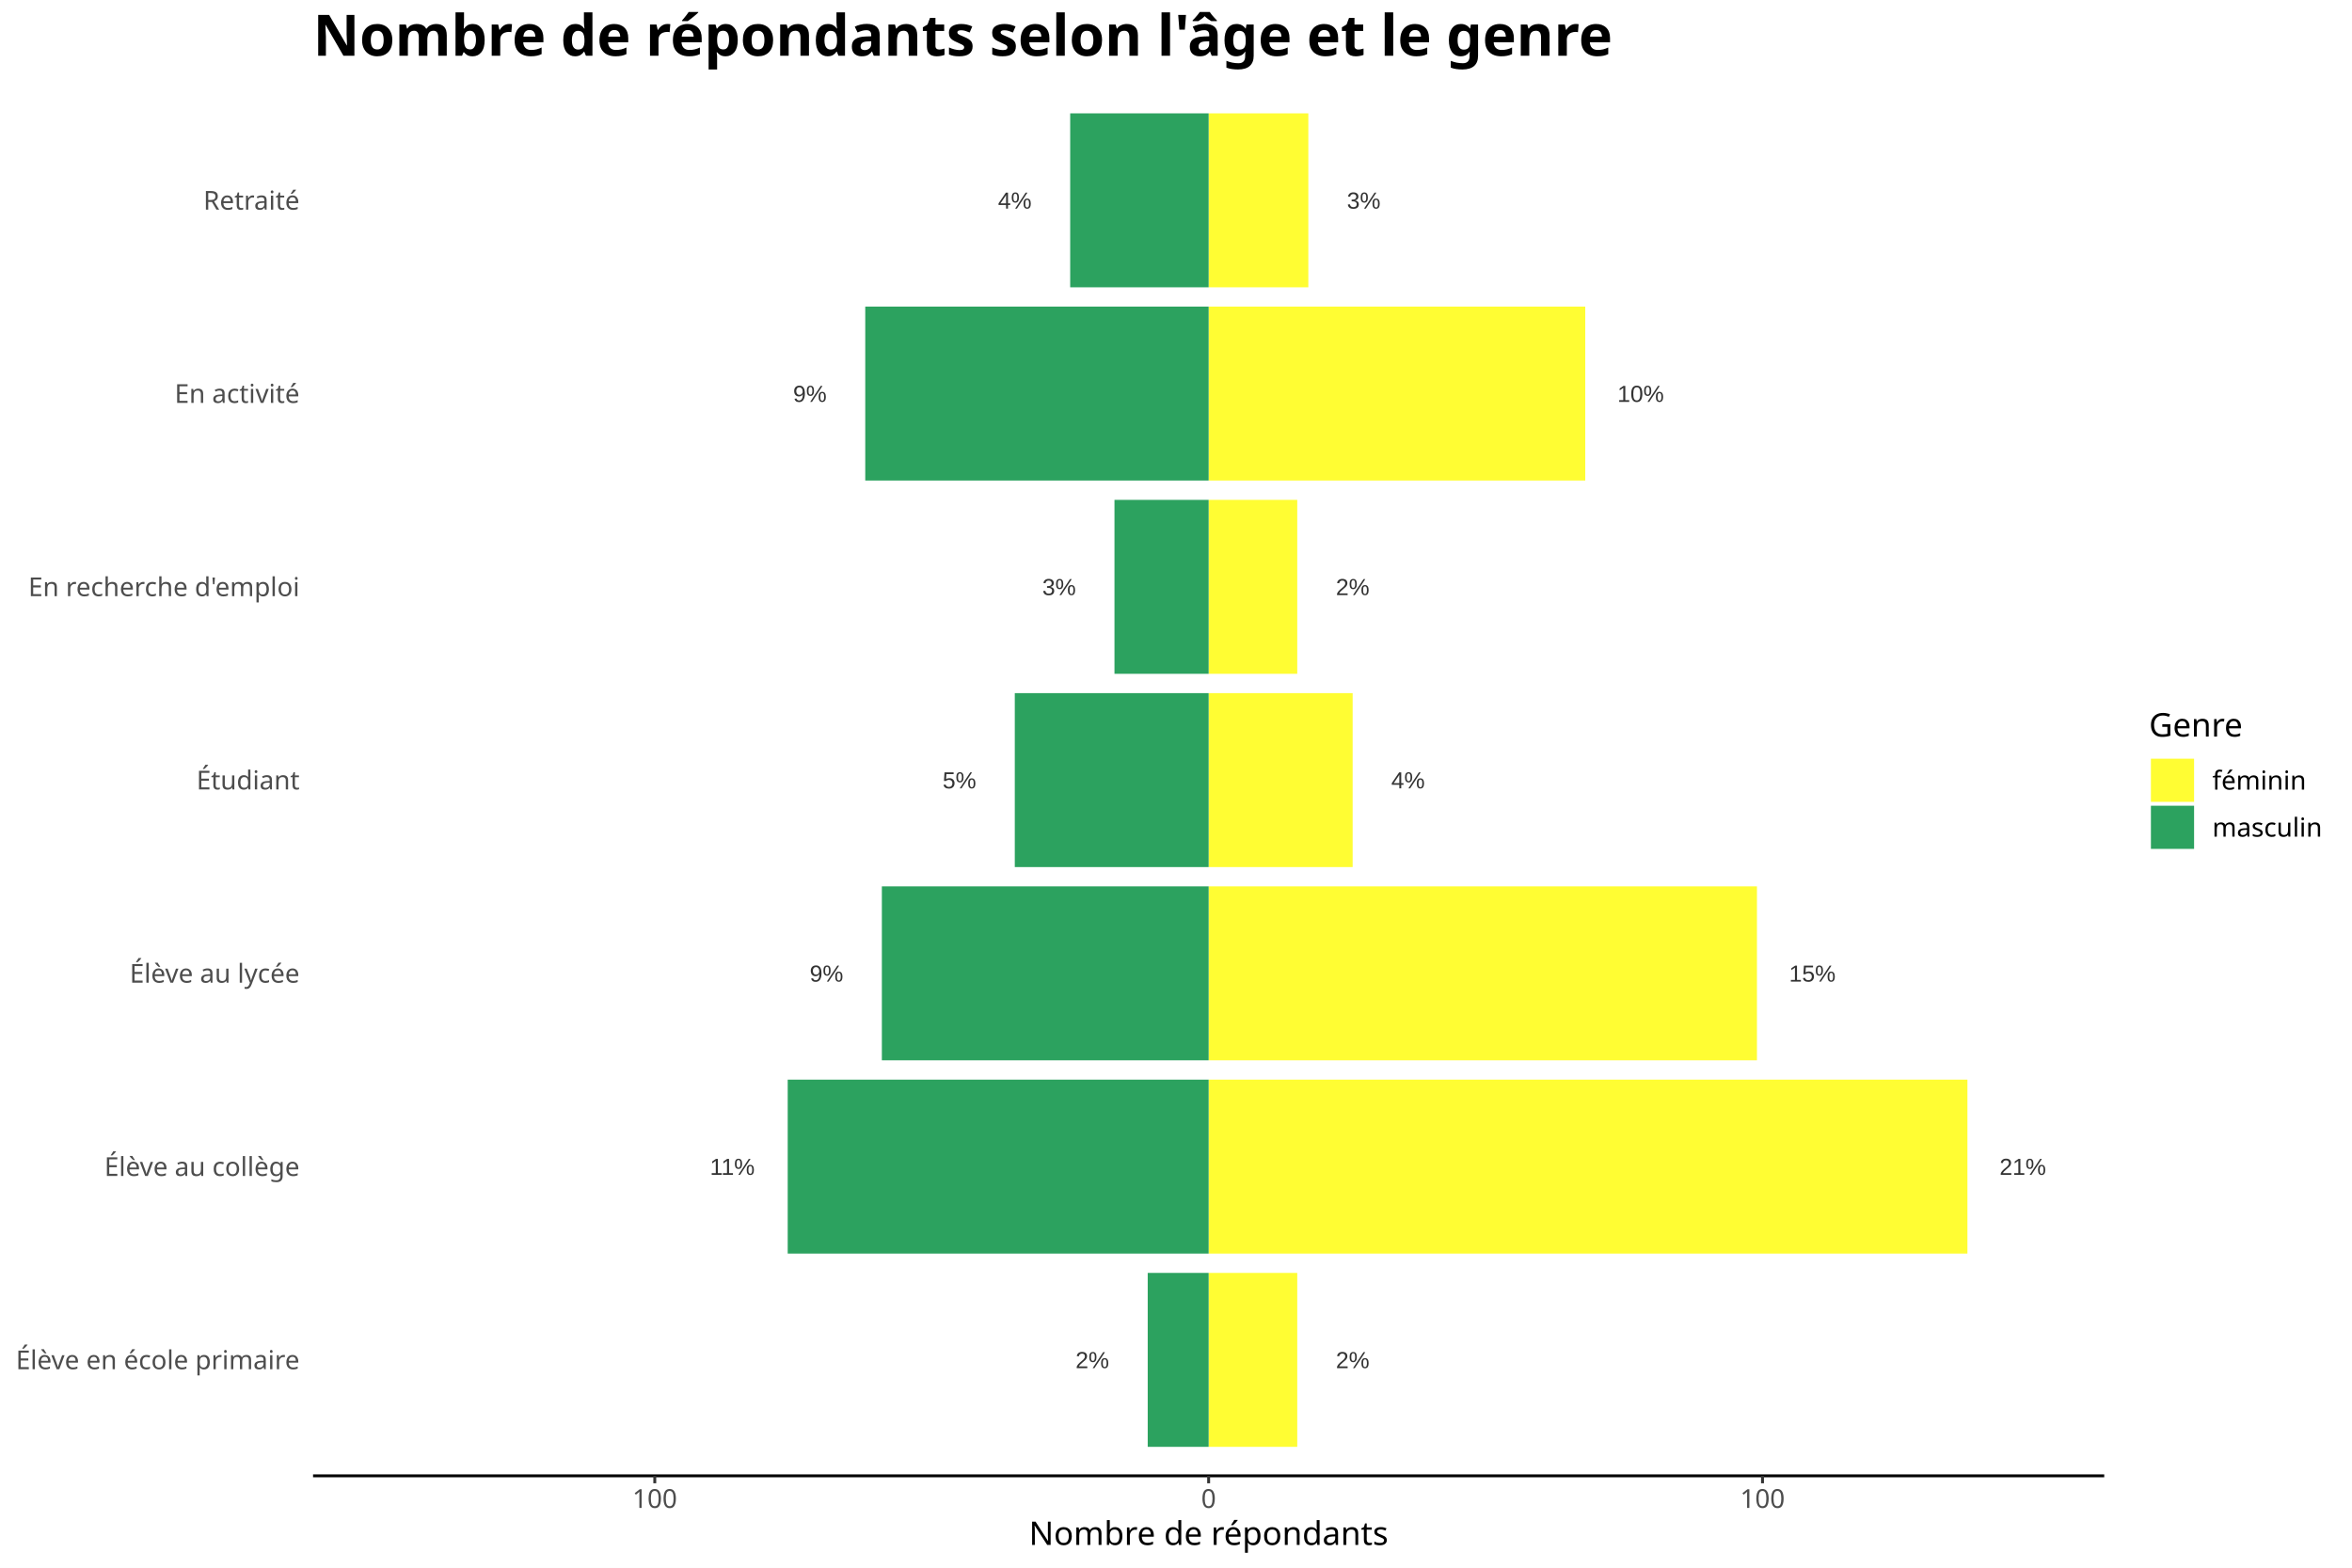
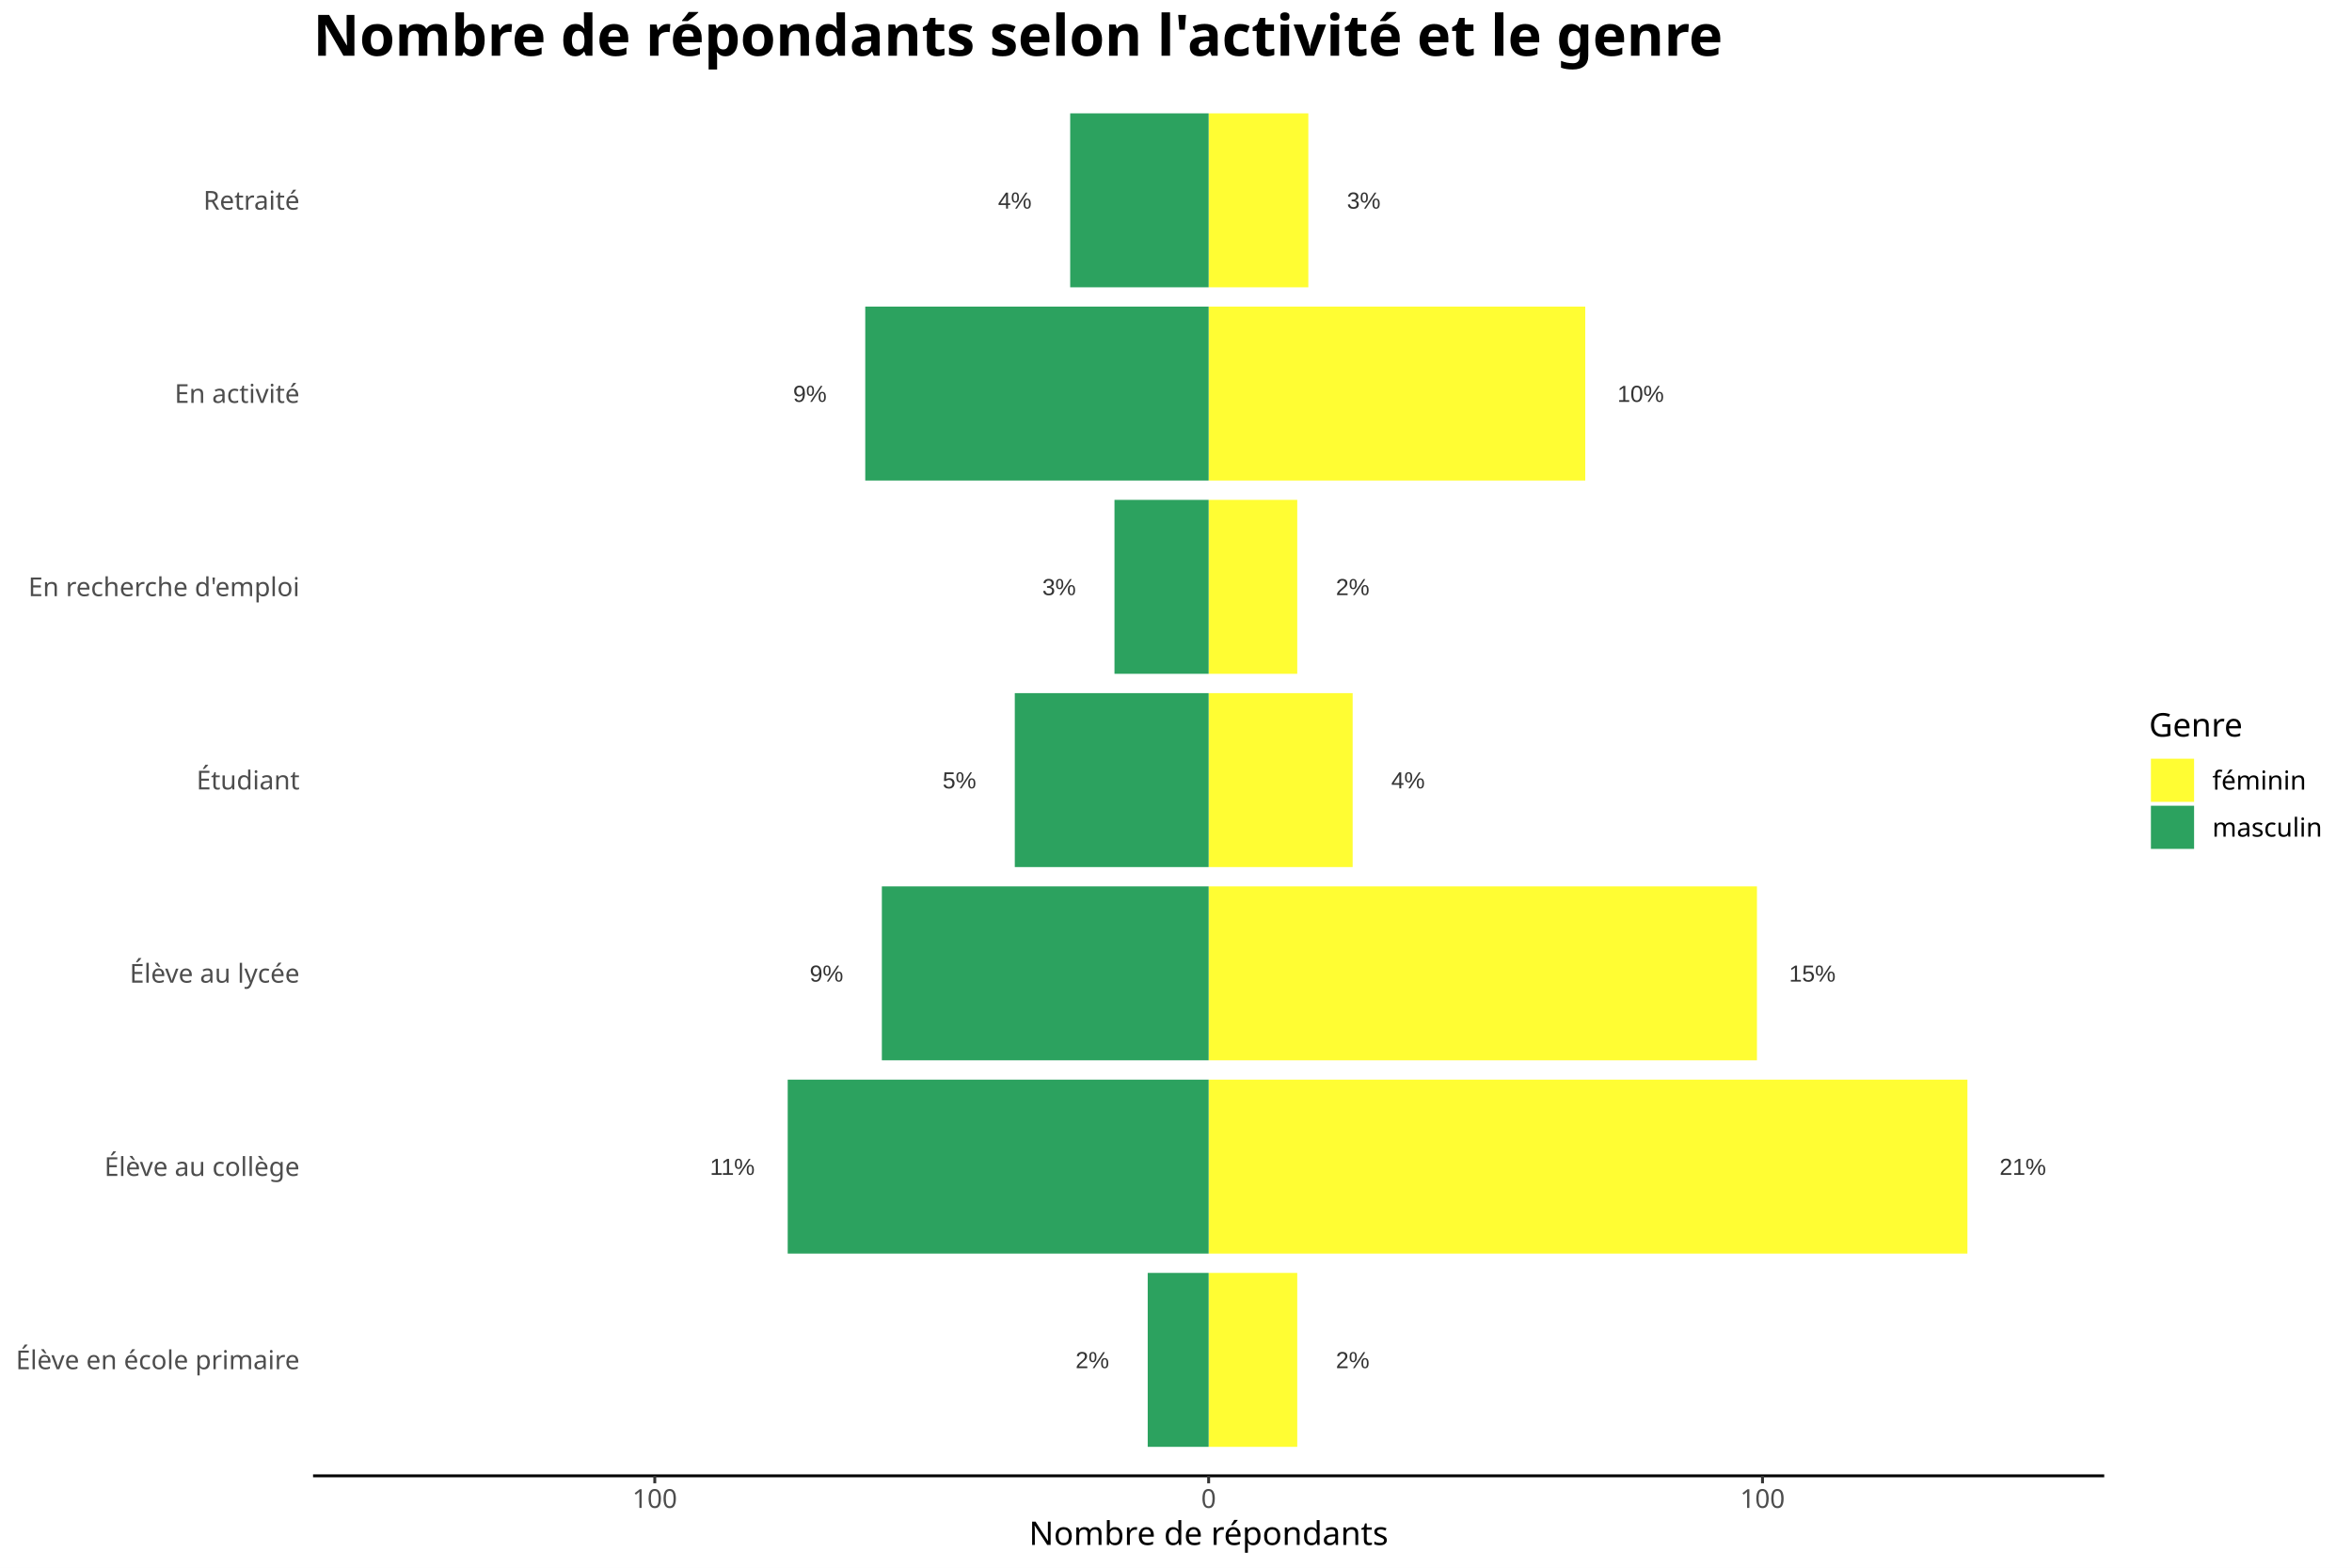
<svg xmlns="http://www.w3.org/2000/svg" class="svglite" width="864.00pt" height="576.00pt" viewBox="0 0 864.00 576.00">
  <defs>
    <style type="text/css">
    .svglite line, .svglite polyline, .svglite polygon, .svglite path, .svglite rect, .svglite circle {
      fill: none;
      stroke: #000000;
      stroke-linecap: round;
      stroke-linejoin: round;
      stroke-miterlimit: 10.00;
    }
    .svglite text {
      white-space: pre;
    }
  </style>
  </defs>
  <rect width="100%" height="100%" style="stroke: none; fill: #FFFFFF;" />
  <defs>
    <clipPath id="cpMC4wMHw4NjQuMDB8MC4wMHw1NzYuMDA=">
      <rect x="0.00" y="0.00" width="864.00" height="576.00" />
    </clipPath>
  </defs>
  <g clip-path="url(#cpMC4wMHw4NjQuMDB8MC4wMHw1NzYuMDA=)">
    <rect x="-0" y="0.00" width="864.00" height="576.00" style="stroke-width: 1.07; stroke: #FFFFFF; fill: #FFFFFF;" />
  </g>
  <defs>
    <clipPath id="cpMTE1LjAwfDc3Mi45OHwzMS4wMHw1NDIuMjQ=">
      <rect x="115.00" y="31.00" width="657.98" height="511.25" />
    </clipPath>
  </defs>
  <g clip-path="url(#cpMTE1LjAwfDc3Mi45OHwzMS4wMHw1NDIuMjQ=)">
    <rect x="115.00" y="31.00" width="657.98" height="511.25" style="stroke-width: 1.07; stroke: none; fill: #FFFFFF;" />
    <rect x="443.99" y="467.69" width="32.55" height="63.91" style="stroke-width: 1.07; stroke: none; stroke-linecap: square; stroke-linejoin: miter; fill: #FFFD33;" />
    <rect x="421.61" y="467.69" width="22.38" height="63.91" style="stroke-width: 1.07; stroke: none; stroke-linecap: square; stroke-linejoin: miter; fill: #2CA25F;" />
    <rect x="443.99" y="396.68" width="278.74" height="63.91" style="stroke-width: 1.07; stroke: none; stroke-linecap: square; stroke-linejoin: miter; fill: #FFFD33;" />
    <rect x="289.36" y="396.68" width="154.63" height="63.91" style="stroke-width: 1.07; stroke: none; stroke-linecap: square; stroke-linejoin: miter; fill: #2CA25F;" />
    <rect x="443.99" y="325.67" width="201.42" height="63.91" style="stroke-width: 1.07; stroke: none; stroke-linecap: square; stroke-linejoin: miter; fill: #FFFD33;" />
    <rect x="323.95" y="325.67" width="120.04" height="63.91" style="stroke-width: 1.07; stroke: none; stroke-linecap: square; stroke-linejoin: miter; fill: #2CA25F;" />
    <rect x="443.99" y="254.67" width="52.90" height="63.91" style="stroke-width: 1.07; stroke: none; stroke-linecap: square; stroke-linejoin: miter; fill: #FFFD33;" />
    <rect x="372.78" y="254.67" width="71.21" height="63.91" style="stroke-width: 1.07; stroke: none; stroke-linecap: square; stroke-linejoin: miter; fill: #2CA25F;" />
    <rect x="443.99" y="183.66" width="32.55" height="63.91" style="stroke-width: 1.07; stroke: none; stroke-linecap: square; stroke-linejoin: miter; fill: #FFFD33;" />
    <rect x="409.40" y="183.66" width="34.59" height="63.91" style="stroke-width: 1.07; stroke: none; stroke-linecap: square; stroke-linejoin: miter; fill: #2CA25F;" />
    <rect x="443.99" y="112.65" width="138.35" height="63.91" style="stroke-width: 1.07; stroke: none; stroke-linecap: square; stroke-linejoin: miter; fill: #FFFD33;" />
    <rect x="317.85" y="112.65" width="126.14" height="63.91" style="stroke-width: 1.07; stroke: none; stroke-linecap: square; stroke-linejoin: miter; fill: #2CA25F;" />
    <rect x="443.99" y="41.65" width="36.62" height="63.91" style="stroke-width: 1.07; stroke: none; stroke-linecap: square; stroke-linejoin: miter; fill: #FFFD33;" />
    <rect x="393.13" y="41.65" width="50.86" height="63.91" style="stroke-width: 1.07; stroke: none; stroke-linecap: square; stroke-linejoin: miter; fill: #2CA25F;" />
    <text x="496.89" y="502.69" text-anchor="middle" style="font-size: 8.54px;fill: #333333; font-family: &quot;Arial&quot;;" textLength="11.97px" lengthAdjust="spacingAndGlyphs">2%</text>
    <text x="401.26" y="502.69" text-anchor="middle" style="font-size: 8.54px;fill: #333333; font-family: &quot;Arial&quot;;" textLength="11.97px" lengthAdjust="spacingAndGlyphs">2%</text>
    <text x="743.07" y="431.68" text-anchor="middle" style="font-size: 8.54px;fill: #333333; font-family: &quot;Arial&quot;;" textLength="16.86px" lengthAdjust="spacingAndGlyphs">21%</text>
    <text x="269.02" y="431.68" text-anchor="middle" style="font-size: 8.54px;fill: #333333; font-family: &quot;Arial&quot;;" textLength="16.86px" lengthAdjust="spacingAndGlyphs">11%</text>
    <text x="665.76" y="360.68" text-anchor="middle" style="font-size: 8.54px;fill: #333333; font-family: &quot;Arial&quot;;" textLength="16.86px" lengthAdjust="spacingAndGlyphs">15%</text>
    <text x="303.60" y="360.68" text-anchor="middle" style="font-size: 8.54px;fill: #333333; font-family: &quot;Arial&quot;;" textLength="11.97px" lengthAdjust="spacingAndGlyphs">9%</text>
    <text x="517.24" y="289.67" text-anchor="middle" style="font-size: 8.54px;fill: #333333; font-family: &quot;Arial&quot;;" textLength="11.97px" lengthAdjust="spacingAndGlyphs">4%</text>
    <text x="352.43" y="289.67" text-anchor="middle" style="font-size: 8.54px;fill: #333333; font-family: &quot;Arial&quot;;" textLength="11.97px" lengthAdjust="spacingAndGlyphs">5%</text>
    <text x="496.89" y="218.66" text-anchor="middle" style="font-size: 8.54px;fill: #333333; font-family: &quot;Arial&quot;;" textLength="11.97px" lengthAdjust="spacingAndGlyphs">2%</text>
    <text x="389.06" y="218.66" text-anchor="middle" style="font-size: 8.54px;fill: #333333; font-family: &quot;Arial&quot;;" textLength="11.97px" lengthAdjust="spacingAndGlyphs">3%</text>
    <text x="602.69" y="147.66" text-anchor="middle" style="font-size: 8.54px;fill: #333333; font-family: &quot;Arial&quot;;" textLength="16.86px" lengthAdjust="spacingAndGlyphs">10%</text>
    <text x="297.50" y="147.66" text-anchor="middle" style="font-size: 8.54px;fill: #333333; font-family: &quot;Arial&quot;;" textLength="11.97px" lengthAdjust="spacingAndGlyphs">9%</text>
    <text x="500.96" y="76.65" text-anchor="middle" style="font-size: 8.54px;fill: #333333; font-family: &quot;Arial&quot;;" textLength="11.97px" lengthAdjust="spacingAndGlyphs">3%</text>
    <text x="372.78" y="76.65" text-anchor="middle" style="font-size: 8.54px;fill: #333333; font-family: &quot;Arial&quot;;" textLength="11.97px" lengthAdjust="spacingAndGlyphs">4%</text>
  </g>
  <g clip-path="url(#cpMC4wMHw4NjQuMDB8MC4wMHw1NzYuMDA=)">
    <text x="110.07" y="503.07" text-anchor="end" style="font-size: 9.60px;fill: #4D4D4D; font-family: &quot;Noto Sans&quot;;" textLength="104.59px" lengthAdjust="spacingAndGlyphs">Élève en école primaire</text>
    <text x="110.07" y="432.06" text-anchor="end" style="font-size: 9.60px;fill: #4D4D4D; font-family: &quot;Noto Sans&quot;;" textLength="71.90px" lengthAdjust="spacingAndGlyphs">Élève au collège</text>
    <text x="110.07" y="361.05" text-anchor="end" style="font-size: 9.60px;fill: #4D4D4D; font-family: &quot;Noto Sans&quot;;" textLength="62.62px" lengthAdjust="spacingAndGlyphs">Élève au lycée</text>
    <text x="110.07" y="290.05" text-anchor="end" style="font-size: 9.60px;fill: #4D4D4D; font-family: &quot;Noto Sans&quot;;" textLength="37.87px" lengthAdjust="spacingAndGlyphs">Étudiant</text>
    <text x="110.07" y="219.04" text-anchor="end" style="font-size: 9.60px;fill: #4D4D4D; font-family: &quot;Noto Sans&quot;;" textLength="100.57px" lengthAdjust="spacingAndGlyphs">En recherche d'emploi</text>
    <text x="110.07" y="148.03" text-anchor="end" style="font-size: 9.60px;fill: #4D4D4D; font-family: &quot;Noto Sans&quot;;" textLength="45.91px" lengthAdjust="spacingAndGlyphs">En activité</text>
    <text x="110.07" y="77.03" text-anchor="end" style="font-size: 9.60px;fill: #4D4D4D; font-family: &quot;Noto Sans&quot;;" textLength="35.55px" lengthAdjust="spacingAndGlyphs">Retraité</text>
    <polyline points="115.00,542.24 772.98,542.24 " style="stroke-width: 1.07; stroke-linecap: butt;" />
    <polyline points="240.53,544.98 240.53,542.24 " style="stroke-width: 1.07; stroke: #333333; stroke-linecap: butt;" />
    <polyline points="443.99,544.98 443.99,542.24 " style="stroke-width: 1.07; stroke: #333333; stroke-linecap: butt;" />
    <polyline points="647.45,544.98 647.45,542.24 " style="stroke-width: 1.07; stroke: #333333; stroke-linecap: butt;" />
    <text x="240.53" y="554.03" text-anchor="middle" style="font-size: 9.60px;fill: #4D4D4D; font-family: &quot;Noto Sans&quot;;" textLength="16.46px" lengthAdjust="spacingAndGlyphs">100</text>
    <text x="443.99" y="554.03" text-anchor="middle" style="font-size: 9.60px;fill: #4D4D4D; font-family: &quot;Noto Sans&quot;;" textLength="5.49px" lengthAdjust="spacingAndGlyphs">0</text>
    <text x="647.45" y="554.03" text-anchor="middle" style="font-size: 9.60px;fill: #4D4D4D; font-family: &quot;Noto Sans&quot;;" textLength="16.46px" lengthAdjust="spacingAndGlyphs">100</text>
    <text x="443.99" y="567.64" text-anchor="middle" style="font-size: 12.00px; font-family: &quot;Noto Sans&quot;;" textLength="132.47px" lengthAdjust="spacingAndGlyphs">Nombre de répondants</text>
    <rect x="783.94" y="255.15" width="74.58" height="62.94" style="stroke-width: 1.07; stroke: none; fill: #FFFFFF;" />
    <text x="789.42" y="270.63" style="font-size: 12.00px; font-family: &quot;Noto Sans&quot;;" textLength="34.64px" lengthAdjust="spacingAndGlyphs">Genre</text>
    <rect x="790.13" y="278.76" width="15.86" height="15.86" style="stroke-width: 1.07; stroke: none; stroke-linecap: square; stroke-linejoin: miter; fill: #FFFD33;" />
    <rect x="790.13" y="296.04" width="15.86" height="15.86" style="stroke-width: 1.07; stroke: none; stroke-linecap: square; stroke-linejoin: miter; fill: #2CA25F;" />
    <text x="812.68" y="290.12" style="font-size: 9.60px; font-family: &quot;Noto Sans&quot;;" textLength="34.49px" lengthAdjust="spacingAndGlyphs">féminin</text>
    <text x="812.68" y="307.40" style="font-size: 9.60px; font-family: &quot;Noto Sans&quot;;" textLength="40.36px" lengthAdjust="spacingAndGlyphs">masculin</text>
-     <text x="115.00" y="20.48" style="font-size: 21.00px; font-weight: bold; font-family: &quot;Noto Sans&quot;;" textLength="479.42px" lengthAdjust="spacingAndGlyphs">Nombre de répondants selon l'âge et le genre</text>
+     <text x="115.00" y="20.48" style="font-size: 21.00px; font-weight: bold; font-family: &quot;Noto Sans&quot;;" textLength="519.92px" lengthAdjust="spacingAndGlyphs">Nombre de répondants selon l'activité et le genre</text>
  </g>
</svg>
